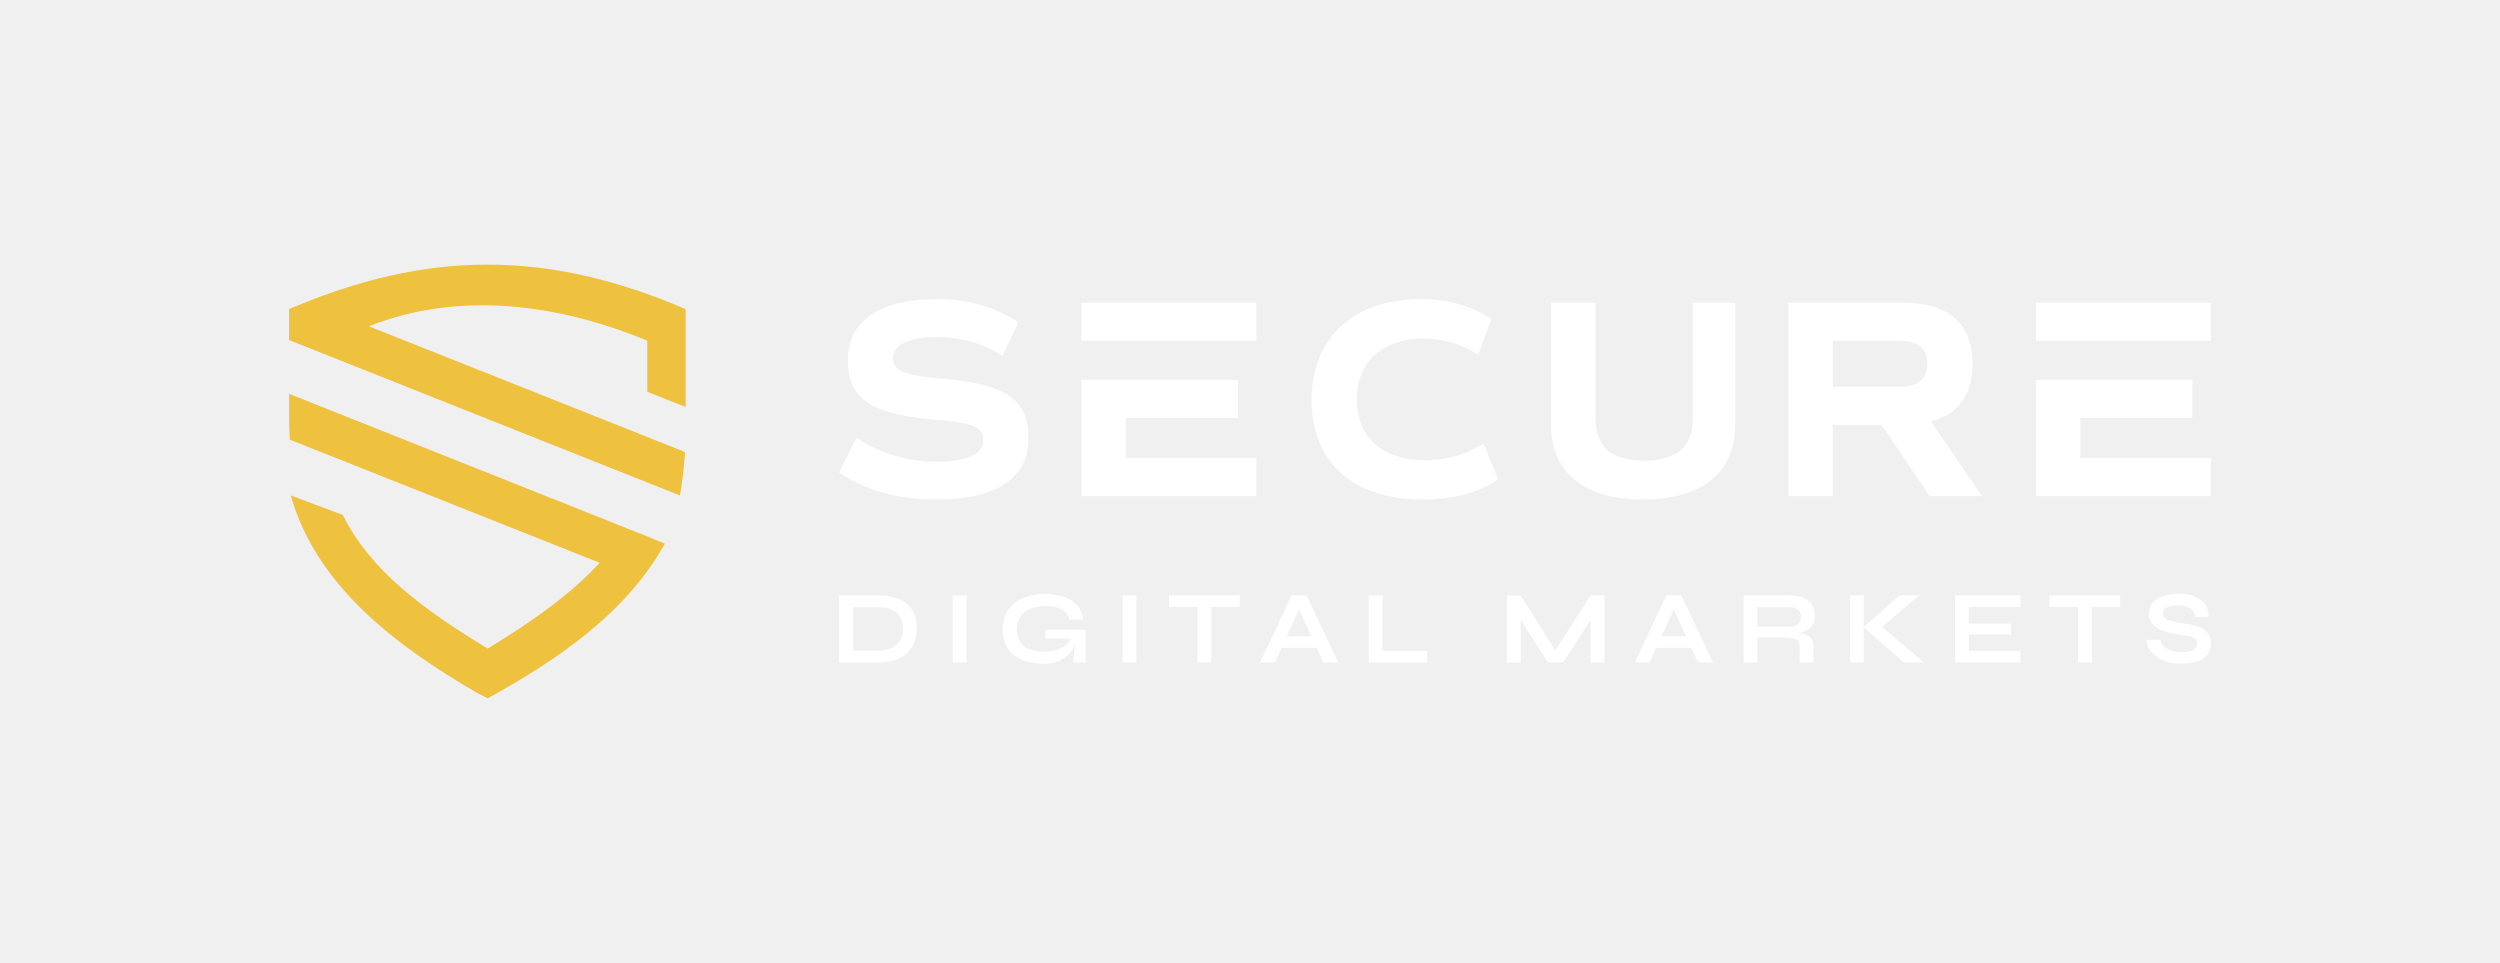
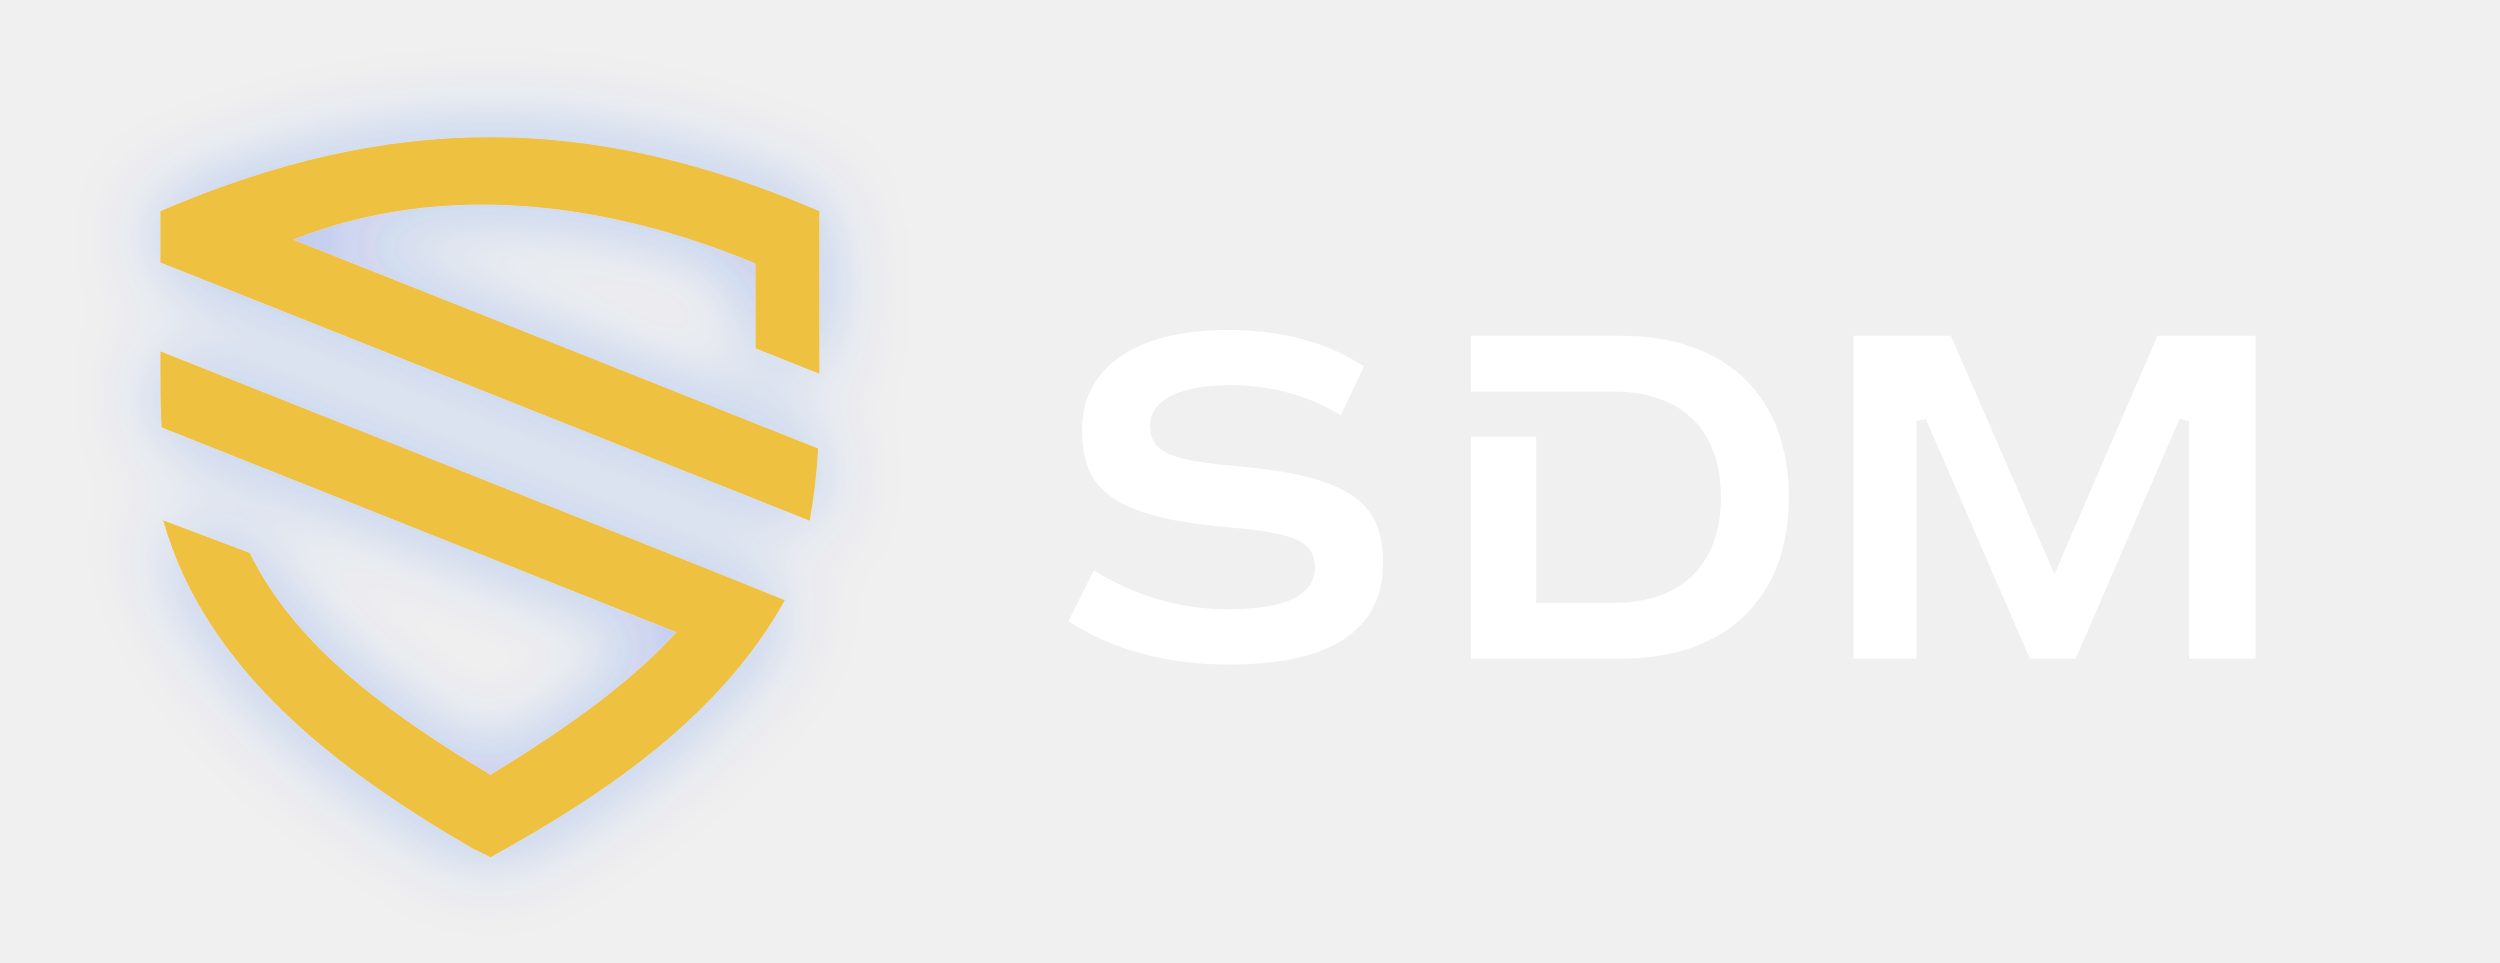
<svg xmlns="http://www.w3.org/2000/svg" id="Camada_1" data-name="Camada 1" viewBox="0 0 600 231.11">
  <defs>
    <style>
      .cls-1 {
        fill: #fff;
      }

      .cls-1, .cls-2 {
        stroke-width: 0px;
      }

      .cls-2 {
        fill: #eec13f;
      }
+ 
+       .cls-3 {
+         filter: url(#outer-glow-1);
+       }
    </style>
+     <filter id="outer-glow-1" filterUnits="userSpaceOnUse">
+       <feOffset dx="0" dy="0" />
+       <feGaussianBlur result="blur" stdDeviation="9.89" />
+       <feFlood flood-color="#1851eb" flood-opacity=".28" />
+       <feComposite in2="blur" operator="in" />
+       <feComposite in="SourceGraphic" />
+     </filter>
  </defs>
-   <g>
-     <path class="cls-2" d="M69.38,81.61v-7.42c33.16-14.24,62.06-14.24,95.18,0v23.5l-9.22-3.66v-12.26c-21.14-8.77-45.06-12.1-66.81-3.46l75.87,30.17c-.2,3.5-.61,6.98-1.23,10.43l-93.8-37.3Z" />
-     <path class="cls-2" d="M114.54,166.32c-18.96-11.01-38.57-25.45-44.76-47.42l12.5,4.69c6.45,13.09,18.95,22.5,34.78,32.07,12.24-7.48,20.63-13.77,26.86-20.6l-74.37-29.54c-.21-3.28-.17-7.66-.17-11,6.98,2.83,86.09,34.19,90.19,35.95-9.28,16.75-25.99,28.02-42.52,37.13l-2.52-1.29Z" />
+   <g class="cls-3">
+     <path class="cls-2" d="M38.49,62.99v-12.32c55.08-23.68,103.1-23.66,158.16,0v39.04l-15.32-6.1v-20.36c-35.12-14.65-74.87-20.1-111-5.74l126.04,50.13c-.35,6.04-1.03,11.87-2.04,17.34L38.49,62.99Z" />
+     <path class="cls-2" d="M113.53,203.69c-31.51-18.3-64.08-42.26-74.37-78.81l20.76,7.81c10.7,21.74,31.47,37.38,57.79,53.27,20.35-12.42,34.29-22.88,44.65-34.23l-123.57-49.15c-.36-5.44-.29-12.72-.29-18.27,11.62,4.64,143.04,56.81,149.86,59.74-15.41,27.83-43.18,46.57-70.64,61.69l-4.18-2.07Z" />
  </g>
-   <g>
-     <path class="cls-1" d="M201.37,113.41l4.17-8.34c5.67,3.76,12.33,5.75,19.13,5.74,7.44,0,11.33-1.78,11.33-5.12s-2.38-4.16-11.81-4.99c-15.44-1.36-20.69-4.99-20.69-14.34s7.79-14.55,20.97-14.55c7.06-.23,14.01,1.71,19.94,5.54l-3.83,8.06c-4.68-3.02-10.14-4.59-15.71-4.52-6.63,0-10.54,1.85-10.54,4.99s2.39,4.17,11.81,4.99c15.44,1.37,20.69,4.99,20.69,14.35s-7.53,14.67-21.99,14.67c-9.32,0-16.9-2.11-23.47-6.48Z" />
-     <path class="cls-1" d="M270.19,100.29h26.9v-9.14h-37.55v27.92h41.99v-9.16h-31.34v-9.62Z" />
-     <path class="cls-1" d="M259.54,72.64v9.14h41.99v-9.14h-41.99Z" />
-     <path class="cls-1" d="M314.77,96.06c0-15.06,10.17-24.25,26.15-24.25,6.01-.15,11.93,1.49,17,4.71l-3.13,8.62c-3.89-2.52-8.41-3.87-13.04-3.9-9.97,0-16.12,5.66-16.12,14.68s6.21,14.55,16.57,14.55c4.91.01,9.72-1.39,13.86-4.04l3.49,8.6c-4.52,3.21-10.86,4.85-18.07,4.85-16.81,0-26.7-9.01-26.7-23.83Z" />
-     <path class="cls-1" d="M372.26,101.93v-29.29h10.65v27.58c0,7.03,3.77,10.32,11.69,10.32s11.67-3.28,11.67-10.32v-27.58h10.18v29.29c0,11.48-8,17.95-22.13,17.95s-22.07-6.48-22.07-17.95Z" />
-     <path class="cls-1" d="M463.12,119.07l-11.54-17.08h-11.72v17.08h-10.65v-46.43h27.65c10.8,0,16.57,5.12,16.57,14.68,0,7.37-3.42,12.05-9.97,13.86l12.21,17.89h-12.56ZM439.86,92.85h15.81c4.71,0,6.9-1.78,6.9-5.53s-2.18-5.54-6.9-5.54h-15.81v11.07Z" />
-     <path class="cls-1" d="M499.28,100.29h26.9v-9.14h-37.55v27.92h41.99v-9.16h-31.34v-9.62Z" />
-     <path class="cls-1" d="M488.63,72.64v9.14h41.99v-9.14h-41.99Z" />
-     <path class="cls-1" d="M210.58,142.89c1.53-.04,3.06.18,4.52.64,1.1.36,2.1.96,2.93,1.76.71.71,1.24,1.59,1.55,2.55.31.99.46,2.01.45,3.05,0,1.04-.17,2.08-.51,3.06-.33.97-.89,1.86-1.61,2.59-.83.81-1.83,1.43-2.93,1.8-1.41.47-2.9.7-4.39.66h-9.22v-16.1h9.21ZM204.73,156.15h5.86c.99.02,1.98-.13,2.93-.44.71-.24,1.35-.65,1.87-1.19.46-.47.8-1.05,1-1.68.21-.63.31-1.3.31-1.96,0-.66-.1-1.32-.31-1.95-.2-.62-.54-1.18-1-1.64-.52-.53-1.17-.92-1.87-1.14-.95-.3-1.94-.45-2.93-.42h-5.86v10.42Z" />
-     <path class="cls-1" d="M228.68,142.89h3.31v16.1h-3.31v-16.1Z" />
-     <path class="cls-1" d="M250.49,159.31c-1.37.02-2.73-.16-4.04-.53-1.13-.31-2.18-.85-3.1-1.57-.87-.69-1.56-1.58-2.02-2.59-.49-1.12-.73-2.33-.7-3.56-.02-1.25.23-2.48.75-3.62.48-1.04,1.19-1.96,2.08-2.68.97-.75,2.06-1.31,3.24-1.65,1.36-.38,2.76-.57,4.17-.56,1.59-.04,3.17.22,4.67.76,1.2.43,2.27,1.16,3.1,2.12.75.93,1.19,2.07,1.27,3.26h-3.18c-.21-.65-.57-1.24-1.05-1.73-.54-.53-1.21-.92-1.93-1.14-2.17-.63-4.48-.53-6.59.28-.95.41-1.75,1.1-2.31,1.96-.54.88-.82,1.9-.81,2.93-.03,1.02.21,2.03.7,2.93.5.83,1.26,1.47,2.17,1.82,1.18.47,2.45.69,3.72.64,1.04.02,2.08-.13,3.07-.45.81-.27,1.57-.69,2.22-1.24.55-.48.99-1.08,1.26-1.76l1.3-.47c-.05.95-.3,1.88-.71,2.74-.42.86-1,1.62-1.72,2.25-1.57,1.28-3.54,1.93-5.56,1.84ZM257.64,158.99c0-.6.04-1.19.1-1.79,0-.67.15-1.35.25-2.03s.19-1.33.26-1.9h-7.32v-2.12h9.6v7.85h-2.9Z" />
-     <path class="cls-1" d="M269.42,142.89h3.31v16.1h-3.31v-16.1Z" />
-     <path class="cls-1" d="M280.56,142.89h16.97v2.77h-16.97v-2.77ZM287.41,145.3h3.31v13.69h-3.31v-13.69Z" />
-     <path class="cls-1" d="M302.41,158.99l7.57-16.1h3.57l7.64,16.1h-3.6l-6.62-14.51h1.6l-6.57,14.51h-3.59ZM306.42,155.47v-2.77h10.64v2.77h-10.64Z" />
-     <path class="cls-1" d="M331.82,142.89v13.34h10.69v2.77h-14v-16.1h3.31Z" />
-     <path class="cls-1" d="M374.06,157.34h-1.57l9.25-14.45h3.31v16.1h-3.31v-11.71l.79.22-7.32,11.48h-3.7l-7.32-11.42.79-.23v11.71h-3.31v-16.1h3.31l9.08,14.41Z" />
-     <path class="cls-1" d="M392.36,158.99l7.57-16.1h3.57l7.64,16.1h-3.6l-6.63-14.51h1.58l-6.56,14.51h-3.57ZM396.37,155.47v-2.77h10.64v2.77h-10.64Z" />
-     <path class="cls-1" d="M418.48,158.99v-16.1h10.92c1.1-.02,2.19.16,3.24.51.87.3,1.62.85,2.15,1.6.54.82.82,1.79.78,2.77.02.67-.12,1.34-.4,1.95-.26.52-.64.96-1.11,1.29-.49.35-1.04.6-1.63.76-.64.18-1.3.3-1.96.34l-.35-.2c.96,0,1.91.1,2.85.29.65.12,1.25.45,1.68.95.41.59.61,1.3.56,2.02v3.84h-3.31v-3.62c.04-.51-.07-1.02-.32-1.46-.14-.19-.31-.35-.51-.47s-.42-.2-.65-.24c-.79-.15-1.6-.21-2.4-.19h-6.24v5.94l-3.31.04ZM421.78,150.45h7.61c.77.05,1.53-.19,2.12-.67.24-.23.43-.52.56-.83.13-.31.18-.65.17-.99.02-.32-.04-.63-.17-.92-.13-.29-.32-.54-.57-.75-.63-.42-1.37-.62-2.12-.57h-7.61v4.73Z" />
-     <path class="cls-1" d="M443.98,142.89h3.31v16.1h-3.31v-16.1ZM450.87,151.14v-1.39l10.85,9.24h-4.79l-9.65-8.46,8.58-7.64h4.7l-9.69,8.26Z" />
-     <path class="cls-1" d="M472.51,152.27v3.95h12.41v2.77h-15.72v-16.1h15.69v2.77h-12.39v4h10.15v2.62h-10.15Z" />
-     <path class="cls-1" d="M491.88,142.89h16.97v2.77h-16.97v-2.77ZM498.73,145.3h3.31v13.69h-3.31v-13.69Z" />
-     <path class="cls-1" d="M515.18,153.56h3.35c.07.59.35,1.13.79,1.54.51.49,1.13.85,1.8,1.07.81.26,1.65.39,2.5.38.71.02,1.42-.07,2.09-.28.47-.13.89-.4,1.22-.76.27-.34.42-.77.41-1.2,0-.2-.04-.4-.12-.57s-.22-.33-.38-.45c-.48-.3-1.02-.51-1.58-.6-.7-.17-1.64-.33-2.81-.48-.87-.12-1.73-.31-2.58-.57-.76-.21-1.48-.52-2.15-.92-.6-.36-1.1-.87-1.46-1.46-.37-.59-.56-1.28-.54-1.98-.02-.9.26-1.77.81-2.49.62-.77,1.46-1.35,2.4-1.67,1.26-.43,2.58-.63,3.91-.6,1.9-.13,3.79.39,5.36,1.46.61.48,1.1,1.1,1.42,1.81.32.71.46,1.49.41,2.26h-3.21c0-.43-.11-.85-.33-1.22-.22-.37-.53-.68-.9-.89-.87-.47-1.85-.7-2.84-.66-.9-.03-1.8.13-2.64.48-.32.13-.59.35-.77.64-.18.29-.27.63-.25.97-.01.28.08.56.25.79.22.26.51.46.83.59.53.2,1.07.36,1.63.47.67.15,1.46.29,2.53.44.87.13,1.73.31,2.58.54.7.19,1.38.48,1.99.88.53.33.98.8,1.29,1.35.34.73.48,1.53.43,2.32-.06.8-.31,1.57-.75,2.24-.59.78-1.4,1.37-2.33,1.68-1.32.43-2.71.63-4.1.59-1.07.02-2.13-.11-3.16-.38-.83-.23-1.63-.58-2.36-1.04-.61-.4-1.16-.89-1.63-1.46-.38-.46-.68-.99-.88-1.55-.16-.4-.24-.83-.23-1.26Z" />
-   </g>
+   <path class="cls-1" d="M295.28,159.49c-15.27,0-28-3.4-38.87-10.39l6.11-12.22c9.9,6.2,20.8,9.35,32.41,9.35,17.08,0,20.67-5.43,20.67-9.98,0-6.7-5.61-8.38-21.39-9.75-29-2.56-34.5-10.23-34.5-23.48,0-14.92,13.03-23.83,34.87-23.83,12.94,0,23.68,2.86,32.78,8.75l-5.56,11.72c-7.69-4.73-16.82-7.22-26.51-7.22-12.24,0-19.26,3.55-19.26,9.75,0,6.69,5.61,8.37,21.39,9.74,29,2.57,34.5,10.24,34.5,23.49,0,10.98-6.35,24.06-36.63,24.06Z" />
+   <polygon class="cls-1" points="525.36 158.08 525.36 101.02 523.1 100.55 498.16 158.08 487.15 158.08 462.21 100.55 459.95 101.02 459.95 158.08 444.81 158.08 444.81 80.6 468.22 80.6 493.07 137.8 517.79 80.6 541.32 80.6 541.32 158.08 525.36 158.08" />
+   <path class="cls-1" d="M389.06,80.59h-36.04v13.37h34.16c16.42,0,25.84,9.25,25.84,25.37s-9.42,25.37-25.84,25.37h-18.49v-39.9h-15.67v53.28h36.04c25.22,0,40.27-14.48,40.27-38.75s-15.06-38.74-40.27-38.74Z" />
</svg>
